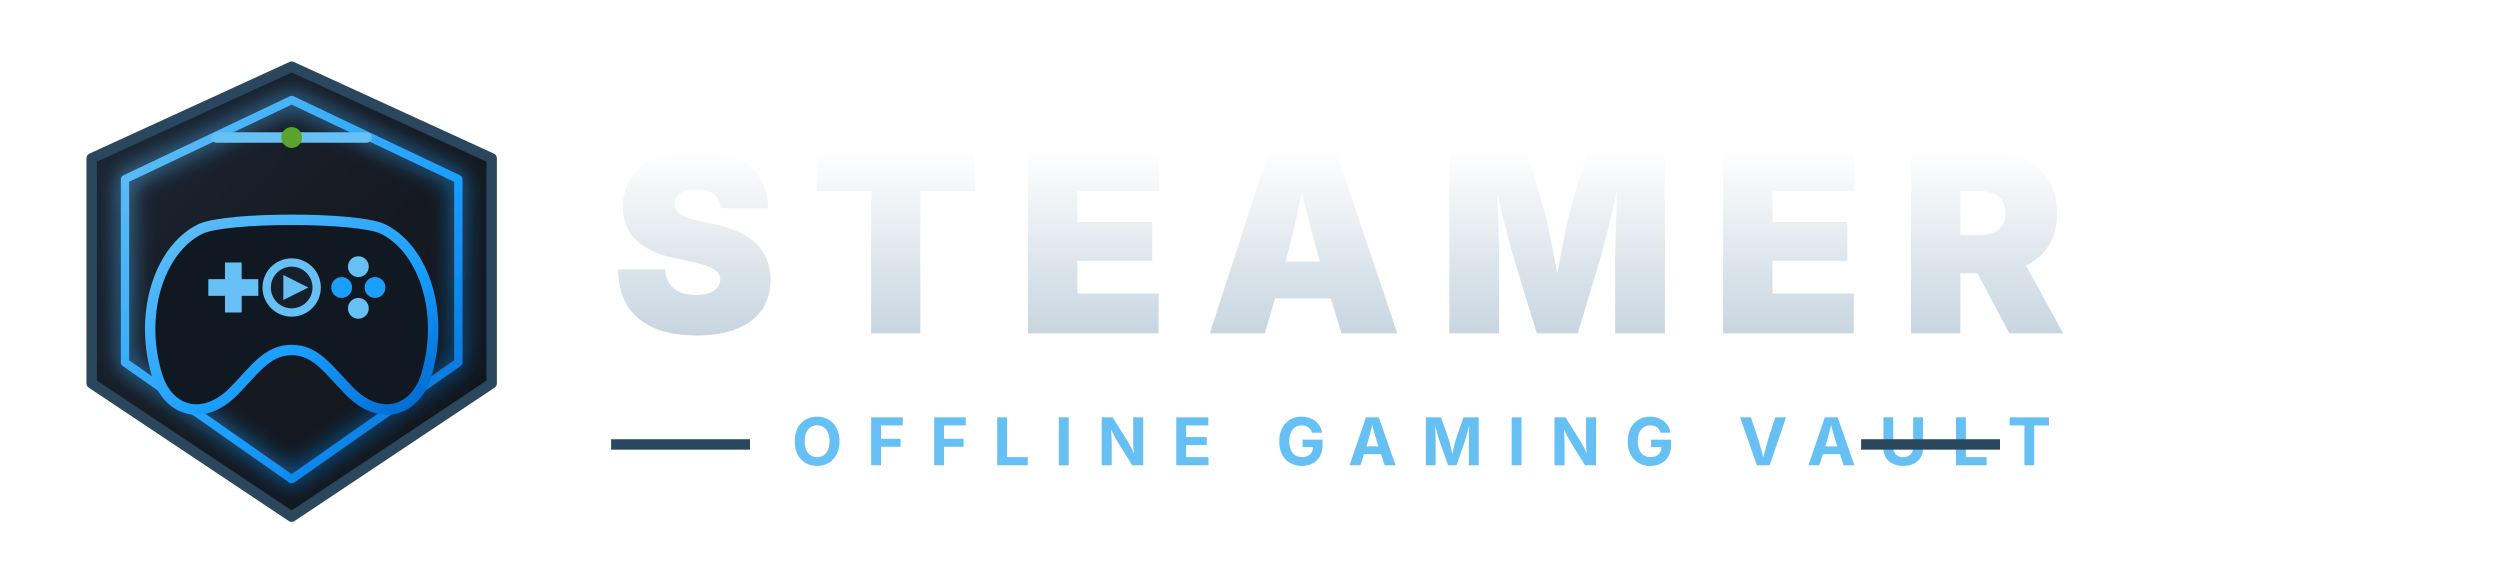
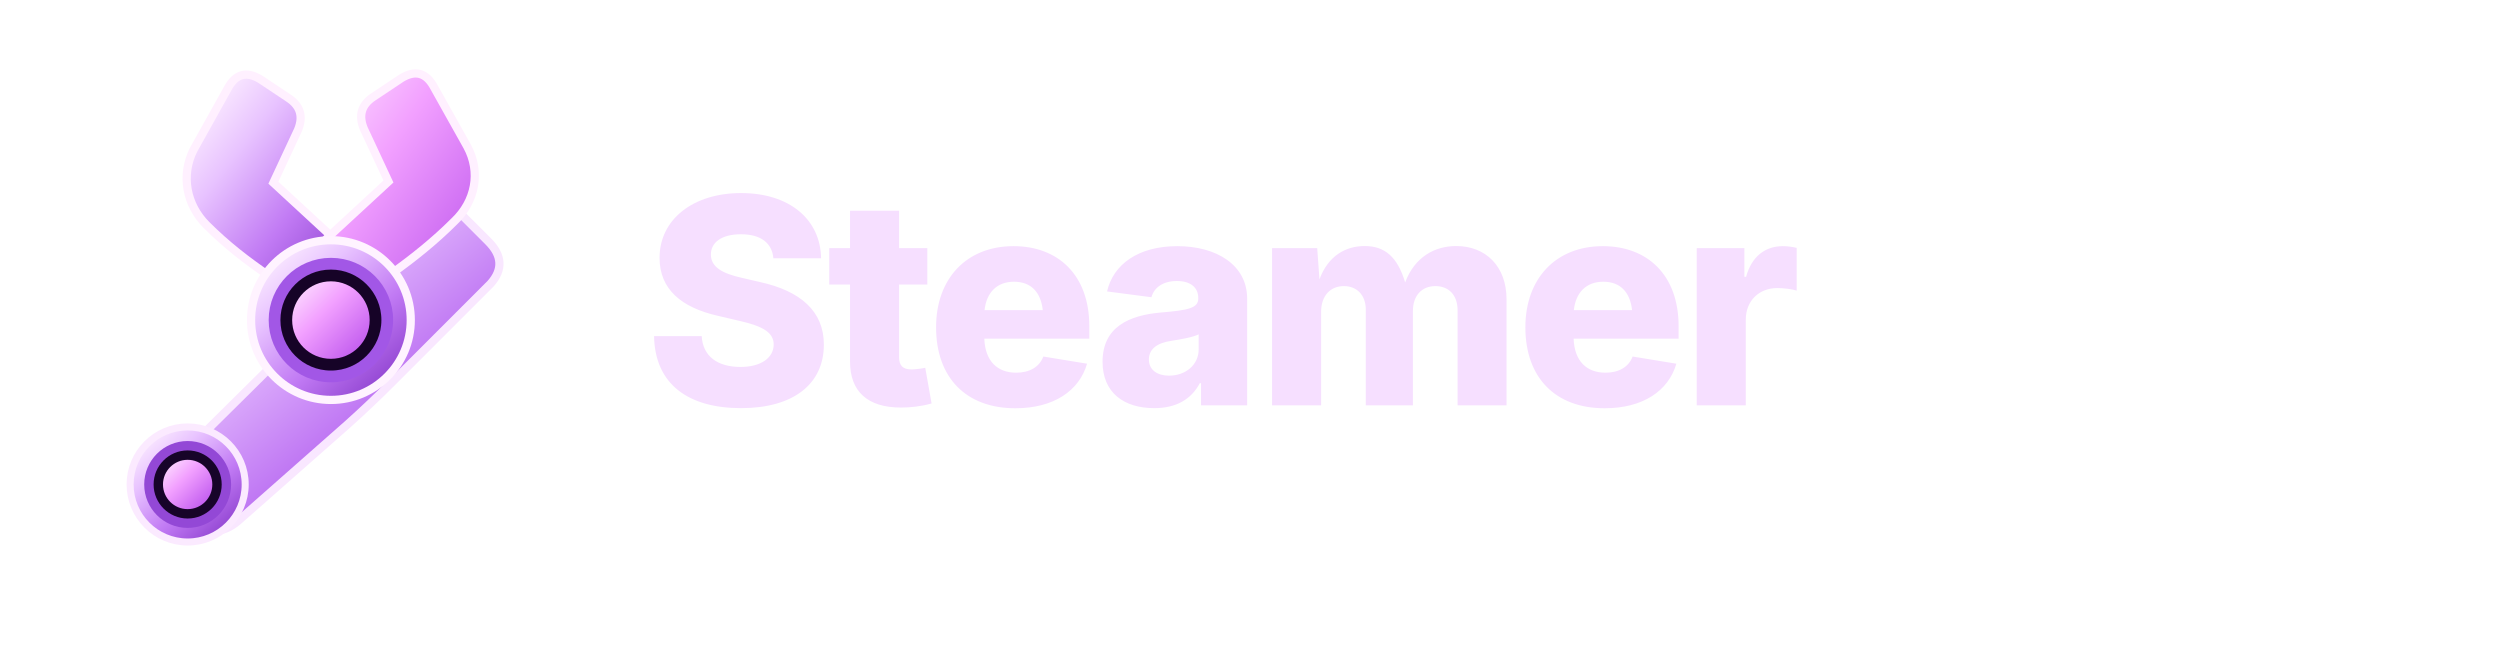
- <svg xmlns="http://www.w3.org/2000/svg" viewBox="0 0 360 84" width="360" height="84" fill="none">
+ <svg xmlns="http://www.w3.org/2000/svg" viewBox="0 0 660 176">
  <defs>
-     <linearGradient id="logoShieldPlate" x1="0%" y1="0%" x2="100%" y2="100%">
-       <stop offset="0%" stop-color="#1b2838" />
-       <stop offset="50%" stop-color="#171a21" />
-       <stop offset="100%" stop-color="#0e141b" />
+     <linearGradient id="shell" x1="10%" y1="5%" x2="90%" y2="95%">
+       <stop stop-color="#FFF4FF" />
+       <stop offset=".28" stop-color="#E8C3FF" />
+       <stop offset=".62" stop-color="#C17AF4" />
+       <stop offset="1" stop-color="#8739CA" />
    </linearGradient>
-     <linearGradient id="logoCyanSapphire" x1="0%" y1="0%" x2="100%" y2="100%">
-       <stop offset="0%" stop-color="#66c0f4" />
-       <stop offset="60%" stop-color="#1a9fff" />
-       <stop offset="100%" stop-color="#0066cc" />
+     <linearGradient id="pink" x1="0%" y1="0%" x2="100%" y2="100%">
+       <stop stop-color="#FFE8FF" />
+       <stop offset=".4" stop-color="#F2A0FF" />
+       <stop offset="1" stop-color="#B74DEB" />
    </linearGradient>
-     <linearGradient id="logoTextGrad" x1="0%" y1="0%" x2="0%" y2="100%">
-       <stop offset="0%" stop-color="#ffffff" />
-       <stop offset="100%" stop-color="#c7d5e0" />
-     </linearGradient>
-     <filter id="logoNeonGlow" x="-20%" y="-20%" width="140%" height="140%">
-       <feGaussianBlur stdDeviation="2.5" result="blur" />
-       <feComposite in="SourceGraphic" in2="blur" operator="over" />
+     <filter id="g" x="-30%" y="-30%" width="160%" height="160%">
+       <feGaussianBlur stdDeviation="4" result="b" />
+       <feMerge>
+         <feMergeNode in="b" />
+         <feMergeNode in="SourceGraphic" />
+       </feMerge>
    </filter>
  </defs>
-   <g transform="translate(6, 6) scale(0.6)">
-     <polygon points="60,6 108,28 108,82 60,114 12,82 12,28" fill="url(#logoShieldPlate)" stroke="#2a475e" stroke-width="2.5" stroke-linejoin="round" />
-     <polygon points="60,14 100,33 100,77 60,105 20,77 20,33" fill="none" stroke="url(#logoCyanSapphire)" stroke-width="2" stroke-linejoin="round" filter="url(#logoNeonGlow)" />
-     <line x1="42" y1="23" x2="78" y2="23" stroke="#66c0f4" stroke-width="2.5" stroke-linecap="round" />
-     <circle cx="60" cy="23" r="2.5" fill="#5ba32b" />
-     <path d="M 38 45               C 44 42, 76 42, 82 45               C 92 50, 97 66, 92 81               C 89 89, 81 91, 74 84               C 69 79, 66 74, 60 74               C 54 74, 51 79, 46 84               C 39 91, 31 89, 28 81               C 23 66, 28 50, 38 45 Z" fill="#101822" stroke="url(#logoCyanSapphire)" stroke-width="2.5" stroke-linejoin="round" />
-     <path d="M 40 57 L 44 57 L 44 53 L 48 53 L 48 57 L 52 57 L 52 61 L 48 61 L 48 65 L 44 65 L 44 61 L 40 61 Z" fill="#66c0f4" />
-     <circle cx="76" cy="54" r="2.5" fill="#66c0f4" />
-     <circle cx="72" cy="59" r="2.5" fill="#1a9fff" />
-     <circle cx="80" cy="59" r="2.5" fill="#1a9fff" />
-     <circle cx="76" cy="64" r="2.5" fill="#66c0f4" />
-     <circle cx="60" cy="59" r="6" fill="#16202d" stroke="#66c0f4" stroke-width="2" />
-     <path d="M 58 56 L 64 59 L 58 62 Z" fill="#66c0f4" />
+   <g transform="translate(8 7) scale(.31)">
+     <path d="M134 360 L235 260 Q253 242 273 221 L333 161 Q350 145 369 162 L390 183 Q408 201 392 219 L308 303 Q289 322 270 339 L177 421 Q157 438 139 420 L118 399 Q101 382 118 365 Z" fill="url(#shell)" stroke="#F9E7FF" stroke-width="7" />
+     <path d="M252 245 C220 222 185 204 150 169 C133 152 128 127 139 105 L168 53 Q178 34 196 45 L220 61 Q235 71 228 88 L207 133 L259 181 Q276 197 276 218 Z" fill="url(#shell)" stroke="#FFF0FF" stroke-width="7" />
+     <path d="M260 245 C291 221 327 200 361 166 C379 149 384 124 372 102 L344 52 Q334 33 316 44 L292 60 Q277 70 284 87 L305 132 L253 180 Q236 197 236 218 Z" fill="url(#pink)" stroke="#FFF0FF" stroke-width="7" />
+     <circle cx="256" cy="250" r="68" fill="url(#shell)" stroke="#FFF3FF" stroke-width="7" />
+     <circle cx="256" cy="250" r="48" fill="#160327" stroke="#A257E6" stroke-width="10" />
+     <circle cx="256" cy="250" r="33" fill="url(#pink)" />
+     <circle cx="134" cy="390" r="49" fill="url(#shell)" stroke="#FBEAFF" stroke-width="6" />
+     <circle cx="134" cy="390" r="33" fill="#170429" stroke="#9348D6" stroke-width="8" />
+     <circle cx="134" cy="390" r="21" fill="url(#pink)" />
  </g>
-   <text x="88" y="48" font-family="'Inter', -apple-system, BlinkMacSystemFont, 'Segoe UI', Roboto, sans-serif" font-weight="900" font-size="36" letter-spacing="5" fill="url(#logoTextGrad)">
-     STEAMER
-   </text>
-   <line x1="88" y1="64" x2="108" y2="64" stroke="#2a475e" stroke-width="1.5" />
-   <text x="114" y="67" font-family="'Inter', -apple-system, BlinkMacSystemFont, 'Segoe UI', Roboto, sans-serif" font-weight="700" font-size="9.5" letter-spacing="3.5" fill="#66c0f4">
-     OFFLINE GAMING VAULT
-   </text>
-   <line x1="268" y1="64" x2="288" y2="64" stroke="#2a475e" stroke-width="1.5" />
+   <text x="170" y="107" font-family="Inter, Segoe UI, Arial, sans-serif" font-size="76" font-weight="800" letter-spacing="-2" fill="#F6DFFF">Steamer</text>
+   <text x="175" y="141" font-family="Inter, Segoe UI, Arial, sans-serif" font-size="16" font-weight="600" letter-spacing="4" fill="#C58AF2"> </text>
</svg>
